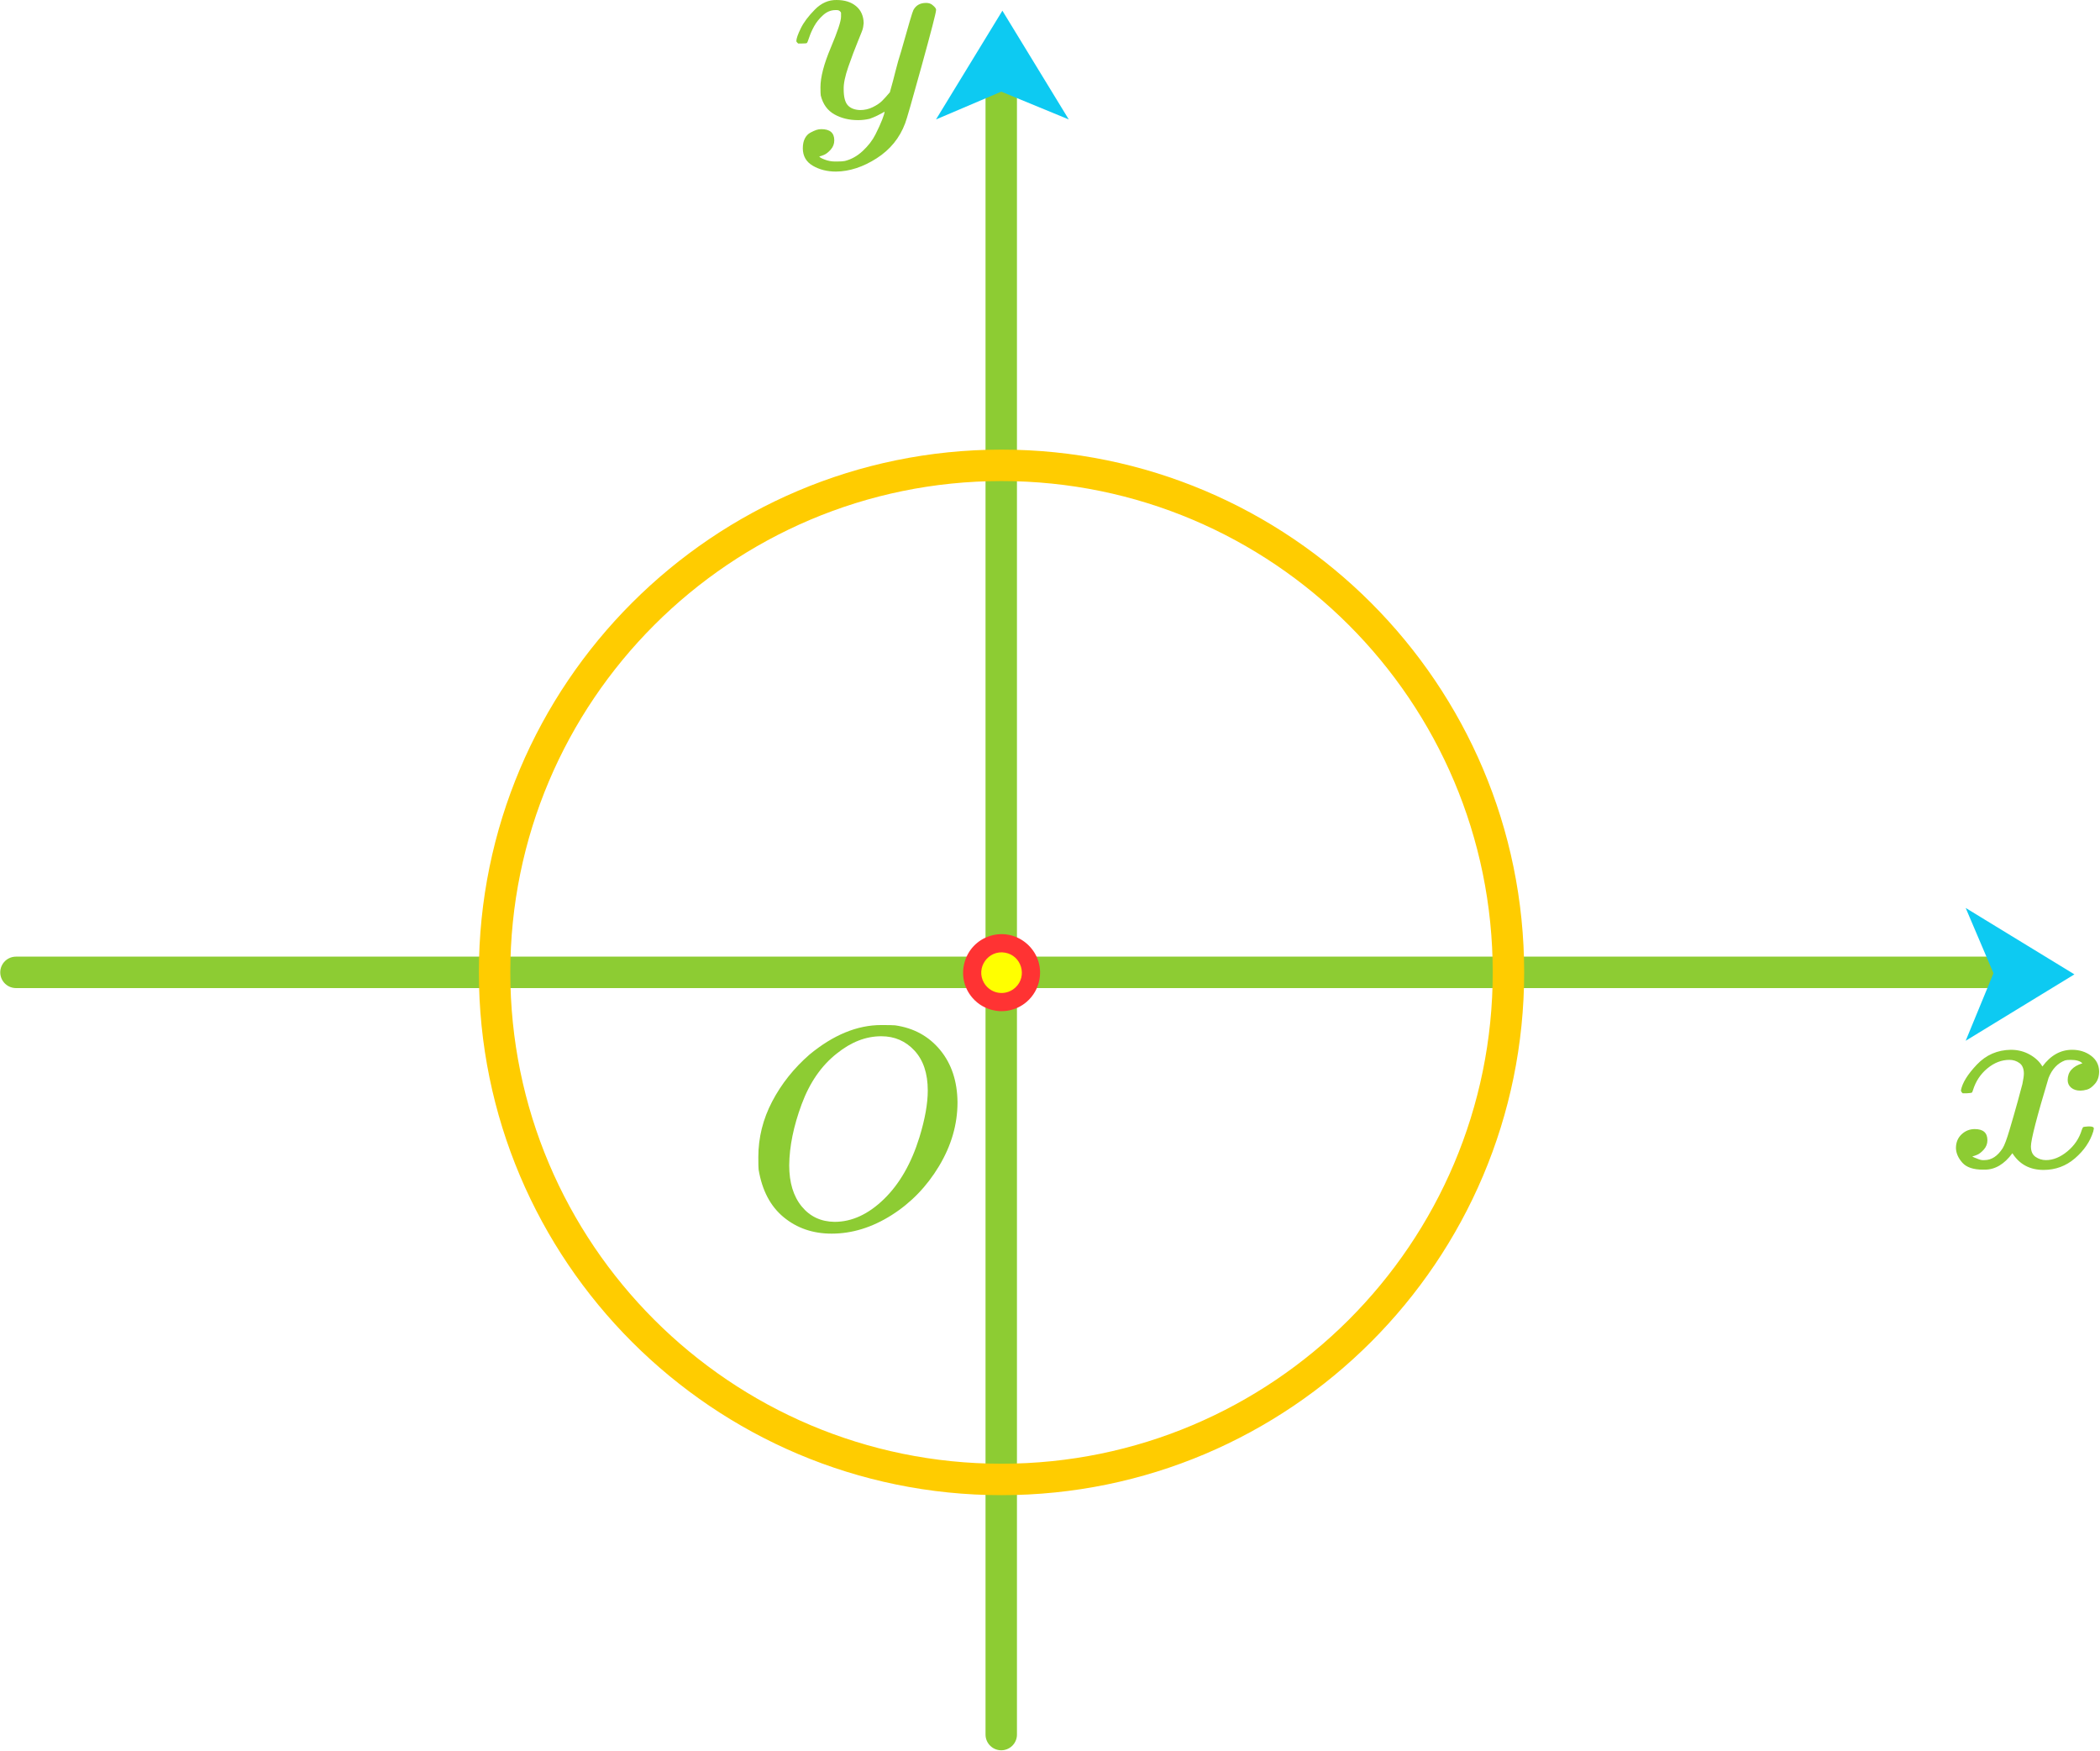
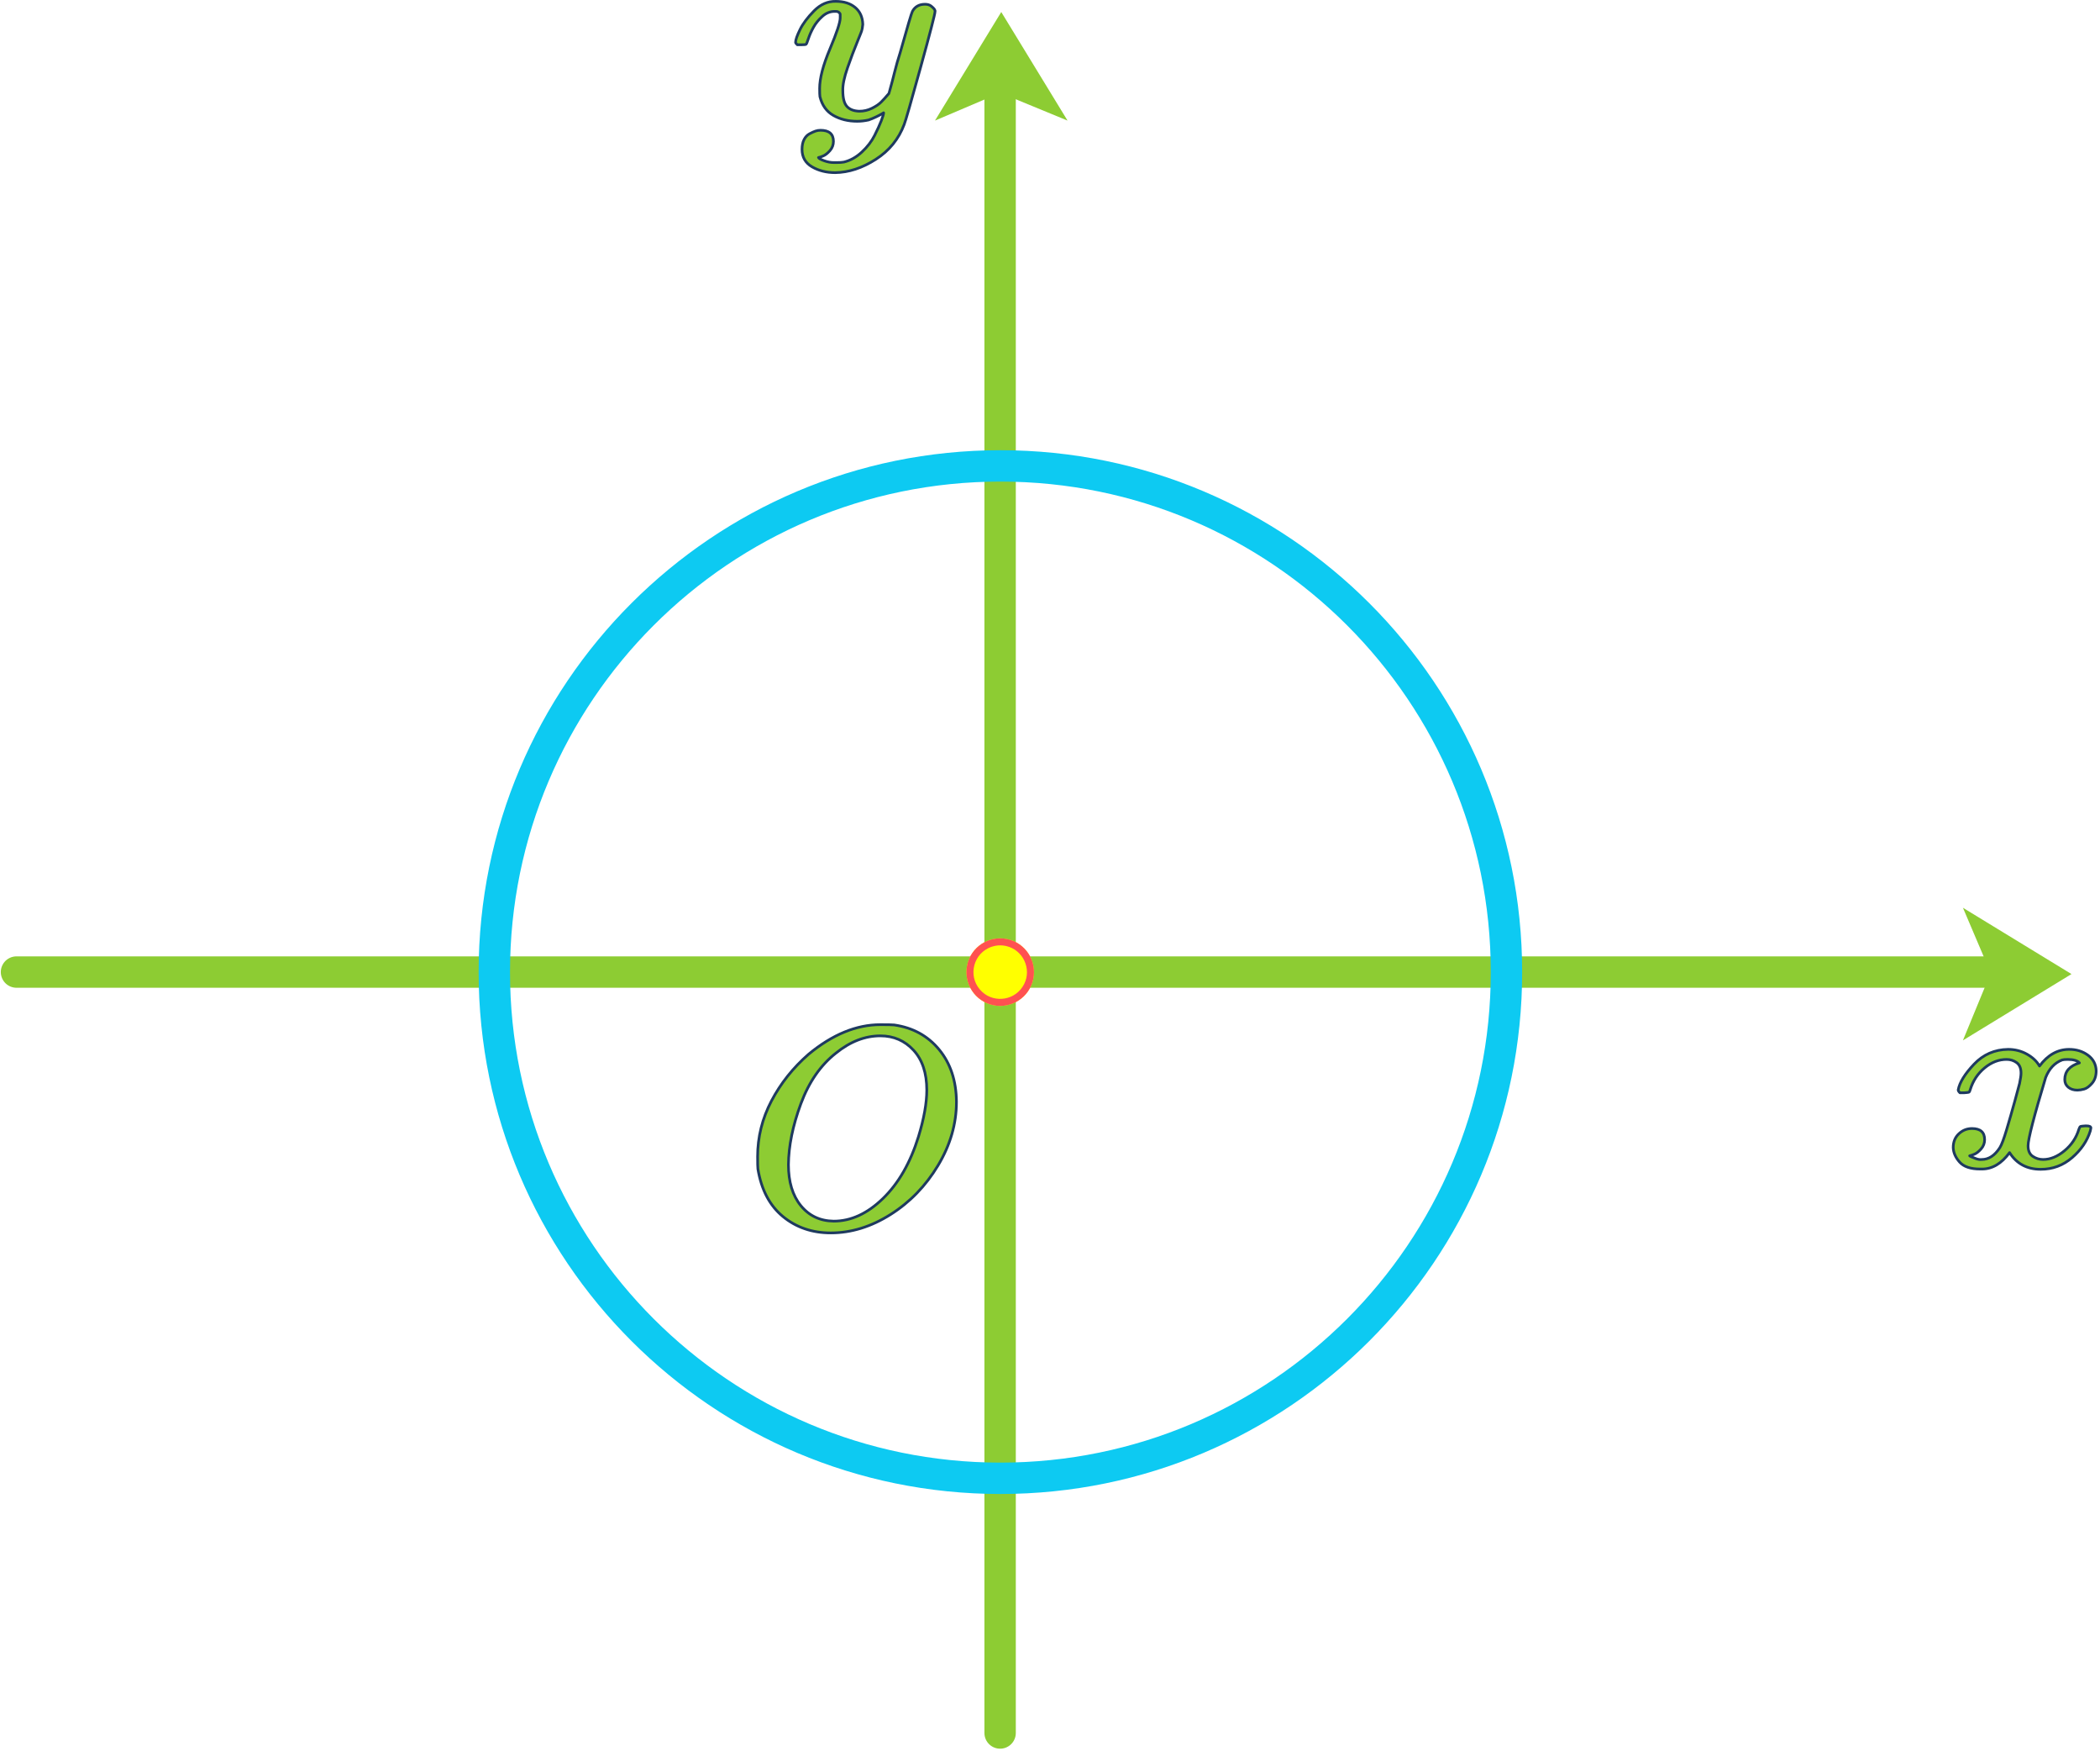
- <svg xmlns="http://www.w3.org/2000/svg" width="168" height="140" viewBox="0 0 835 696" version="1.1" xml:space="preserve" style="fill-rule:evenodd;clip-rule:evenodd;stroke-linecap:round;stroke-linejoin:round;stroke-miterlimit:1.5;">
+ <svg xmlns="http://www.w3.org/2000/svg" width="168" height="140" viewBox="0 0 783 653" version="1.1" xml:space="preserve" style="fill-rule:evenodd;clip-rule:evenodd;stroke-linejoin:round;stroke-miterlimit:2;">
  <g>
    <g>
-       <path id="MJX-44-TEX-I-1D466" d="M316.619,16.346c-0,-0.984 0.585,-2.671 1.754,-5.061c1.169,-2.39 3.041,-4.885 5.614,-7.486c2.572,-2.601 5.457,-3.867 8.654,-3.796c3.196,-0 5.769,0.808 7.718,2.425c1.949,1.617 2.963,3.866 3.041,6.748c-0.156,1.336 -0.273,2.074 -0.351,2.215c0,0.21 -0.624,1.827 -1.871,4.85c-1.248,3.023 -2.534,6.432 -3.859,10.228c-1.326,3.796 -1.95,6.819 -1.872,9.068c0,3.023 0.546,5.132 1.638,6.327c1.091,1.195 2.729,1.827 4.912,1.898c1.793,-0 3.469,-0.387 5.028,-1.16c1.56,-0.774 2.768,-1.582 3.626,-2.426c0.857,-0.843 1.91,-2.003 3.157,-3.479c0,-0.07 0.195,-0.773 0.585,-2.109c0.39,-1.336 0.936,-3.409 1.637,-6.221c0.702,-2.812 1.443,-5.413 2.222,-7.803c2.963,-10.544 4.6,-16.062 4.912,-16.554c1.014,-1.898 2.69,-2.847 5.029,-2.847c1.014,-0 1.832,0.246 2.456,0.738c0.624,0.492 1.052,0.914 1.286,1.265c0.234,0.352 0.312,0.668 0.234,0.949c0,0.914 -1.91,8.295 -5.73,22.143c-3.821,13.848 -6.004,21.44 -6.549,22.776c-2.183,5.834 -5.965,10.474 -11.344,13.918c-5.38,3.445 -10.76,5.202 -16.139,5.272c-3.509,0 -6.588,-0.773 -9.239,-2.319c-2.651,-1.547 -3.976,-3.867 -3.976,-6.96c-0,-1.546 0.273,-2.847 0.818,-3.901c0.546,-1.055 1.287,-1.828 2.222,-2.32c0.936,-0.492 1.716,-0.843 2.339,-1.054c0.624,-0.211 1.287,-0.317 1.988,-0.317c3.431,0 5.146,1.477 5.146,4.429c0,1.406 -0.468,2.636 -1.403,3.691c-0.936,1.054 -1.832,1.757 -2.69,2.108c-0.858,0.352 -1.364,0.528 -1.52,0.528l-0.351,0.105c0.156,0.351 0.896,0.773 2.222,1.265c1.325,0.492 2.651,0.738 3.976,0.738l0.936,0c1.325,0 2.339,-0.07 3.04,-0.21c2.573,-0.633 4.951,-1.969 7.134,-4.007c2.183,-2.039 3.859,-4.218 5.029,-6.538c1.169,-2.319 2.066,-4.288 2.69,-5.905c0.623,-1.616 0.935,-2.671 0.935,-3.163l-0.701,0.422c-0.468,0.281 -1.209,0.668 -2.222,1.16c-1.014,0.492 -2.028,0.914 -3.041,1.265c-1.559,0.352 -3.08,0.527 -4.561,0.527c-3.587,0 -6.744,-0.773 -9.473,-2.319c-2.729,-1.547 -4.522,-4.042 -5.38,-7.487c-0.077,-0.492 -0.116,-1.581 -0.116,-3.269c-0,-4.006 1.364,-9.243 4.093,-15.711c2.729,-6.467 4.093,-10.579 4.093,-12.336l-0,-1.477c-0,-0.21 -0.156,-0.456 -0.468,-0.738c-0.312,-0.281 -0.741,-0.421 -1.286,-0.421l-0.468,-0c-1.793,-0 -3.431,0.667 -4.912,2.003c-1.481,1.336 -2.651,2.777 -3.508,4.323c-0.858,1.547 -1.521,3.023 -1.988,4.429c-0.468,1.406 -0.78,2.179 -0.936,2.32c-0.156,0.14 -0.78,0.21 -1.871,0.21l-1.638,0c-0.467,-0.421 -0.701,-0.738 -0.701,-0.949Z" style="fill:#8dcc33;fill-rule:nonzero;" />
+       <path id="MJX-44-TEX-I-1D466" d="M296.559,15.81c0,-0.921 0.548,-2.502 1.643,-4.74c1.095,-2.239 2.848,-4.576 5.258,-7.012c2.41,-2.436 5.112,-3.622 8.106,-3.555c2.994,-0 5.404,0.756 7.229,2.271c1.826,1.515 2.775,3.621 2.849,6.32c-0.147,1.252 -0.256,1.943 -0.329,2.075c-0,0.197 -0.585,1.711 -1.753,4.543c-1.169,2.831 -2.373,6.024 -3.614,9.58c-1.242,3.555 -1.827,6.387 -1.754,8.493c0,2.832 0.512,4.807 1.535,5.927c1.022,1.119 2.556,1.711 4.6,1.777c1.68,0 3.25,-0.362 4.71,-1.086c1.461,-0.725 2.593,-1.482 3.396,-2.273c0.803,-0.789 1.789,-1.876 2.957,-3.258c0,-0.066 0.183,-0.724 0.548,-1.976c0.365,-1.251 0.877,-3.193 1.533,-5.826c0.658,-2.634 1.352,-5.07 2.082,-7.309c2.775,-9.876 4.308,-15.044 4.6,-15.505c0.95,-1.778 2.52,-2.667 4.711,-2.667c0.95,0 1.716,0.231 2.3,0.691c0.585,0.461 0.986,0.856 1.205,1.185c0.219,0.33 0.292,0.626 0.219,0.889c-0,0.856 -1.789,7.77 -5.367,20.74c-3.579,12.971 -5.624,20.082 -6.134,21.333c-2.045,5.465 -5.587,9.811 -10.625,13.036c-5.04,3.227 -10.079,4.873 -15.117,4.938c-3.287,0 -6.171,-0.724 -8.654,-2.172c-2.483,-1.449 -3.724,-3.622 -3.724,-6.519c0,-1.448 0.256,-2.666 0.766,-3.654c0.512,-0.988 1.206,-1.712 2.082,-2.173c0.876,-0.46 1.607,-0.789 2.19,-0.987c0.585,-0.197 1.206,-0.297 1.863,-0.297c3.213,0 4.819,1.384 4.819,4.149c0,1.317 -0.438,2.469 -1.314,3.457c-0.876,0.987 -1.716,1.646 -2.519,1.974c-0.804,0.33 -1.278,0.495 -1.424,0.495l-0.329,0.098c0.146,0.329 0.84,0.724 2.082,1.185c1.241,0.461 2.483,0.691 3.724,0.691l0.876,0c1.241,0 2.191,-0.065 2.848,-0.196c2.41,-0.593 4.637,-1.845 6.682,-3.754c2.044,-1.909 3.614,-3.95 4.71,-6.123c1.095,-2.172 1.935,-4.017 2.52,-5.531c0.583,-1.514 0.875,-2.502 0.875,-2.963l-0.656,0.395c-0.438,0.264 -1.132,0.626 -2.081,1.087c-0.95,0.461 -1.9,0.856 -2.849,1.185c-1.46,0.33 -2.885,0.493 -4.272,0.493c-3.359,0 -6.316,-0.724 -8.873,-2.172c-2.556,-1.449 -4.235,-3.786 -5.039,-7.012c-0.072,-0.461 -0.108,-1.481 -0.108,-3.062c-0,-3.752 1.277,-8.658 3.833,-14.716c2.556,-6.057 3.834,-9.909 3.834,-11.554l0,-1.384c0,-0.196 -0.146,-0.427 -0.438,-0.691c-0.293,-0.263 -0.694,-0.394 -1.205,-0.394l-0.438,-0c-1.68,-0 -3.214,0.625 -4.601,1.876c-1.387,1.251 -2.483,2.601 -3.286,4.049c-0.803,1.449 -1.424,2.831 -1.862,4.148c-0.438,1.317 -0.73,2.041 -0.876,2.173c-0.147,0.132 -0.731,0.197 -1.753,0.197l-1.534,0c-0.438,-0.394 -0.657,-0.691 -0.657,-0.889Z" style="fill:#8dcc33;fill-rule:nonzero;stroke:#1e3a5f;stroke-width:1px;" />
    </g>
  </g>
  <g>
    <g>
-       <path id="MJX-44-TEX-I-1D465" d="M779.794,433.545c0.546,-2.952 2.651,-6.362 6.315,-10.228c3.665,-3.866 8.187,-5.834 13.566,-5.905c2.729,0 5.224,0.633 7.485,1.898c2.261,1.265 3.937,2.847 5.029,4.745c3.274,-4.428 7.211,-6.643 11.811,-6.643c2.885,0 5.38,0.773 7.485,2.32c2.105,1.546 3.197,3.62 3.275,6.221c-0,2.039 -0.546,3.691 -1.638,4.956c-1.091,1.265 -2.144,2.038 -3.157,2.32c-1.014,0.281 -1.91,0.421 -2.69,0.421c-1.481,0 -2.69,-0.386 -3.625,-1.159c-0.936,-0.774 -1.404,-1.793 -1.404,-3.058c0,-3.234 1.949,-5.448 5.848,-6.643c-0.858,-0.914 -2.417,-1.371 -4.678,-1.371c-1.014,0 -1.755,0.07 -2.222,0.211c-2.963,1.125 -5.146,3.444 -6.549,6.959c-4.678,15.535 -7.017,24.603 -7.017,27.204c-0,1.969 0.623,3.375 1.871,4.218c1.247,0.844 2.612,1.265 4.093,1.265c2.885,0 5.73,-1.159 8.537,-3.479c2.807,-2.32 4.717,-5.167 5.731,-8.541c0.234,-0.703 0.467,-1.09 0.701,-1.16c0.234,-0.07 0.858,-0.141 1.872,-0.211l0.467,0c1.17,0 1.755,0.281 1.755,0.844c-0,0.07 -0.078,0.457 -0.234,1.16c-1.248,4.006 -3.665,7.556 -7.251,10.649c-3.587,3.093 -7.758,4.64 -12.514,4.64c-5.457,-0 -9.589,-2.215 -12.396,-6.643c-3.197,4.358 -6.861,6.537 -10.993,6.537l-0.702,0c-3.82,0 -6.549,-0.913 -8.186,-2.741c-1.638,-1.828 -2.495,-3.761 -2.573,-5.8c-0,-2.249 0.74,-4.077 2.222,-5.483c1.481,-1.405 3.235,-2.108 5.262,-2.108c3.353,-0 5.029,1.476 5.029,4.428c0,1.406 -0.468,2.636 -1.403,3.691c-0.936,1.054 -1.832,1.757 -2.69,2.109c-0.858,0.351 -1.364,0.527 -1.52,0.527l-0.351,0.105c-0,0.071 0.234,0.211 0.702,0.422c0.467,0.211 1.091,0.457 1.871,0.738c0.779,0.281 1.52,0.387 2.222,0.316c2.807,0 5.223,-1.581 7.251,-4.745c0.701,-1.124 1.598,-3.514 2.689,-7.17c1.092,-3.655 2.183,-7.451 3.275,-11.387c1.091,-3.937 1.715,-6.257 1.871,-6.96c0.39,-1.898 0.585,-3.268 0.585,-4.112c-0,-1.968 -0.585,-3.374 -1.754,-4.218c-1.17,-0.843 -2.495,-1.265 -3.977,-1.265c-3.118,0 -6.042,1.125 -8.771,3.374c-2.729,2.25 -4.639,5.132 -5.73,8.647c-0.156,0.632 -0.351,0.984 -0.585,1.054c-0.234,0.07 -0.858,0.141 -1.871,0.211l-1.637,-0c-0.468,-0.422 -0.702,-0.809 -0.702,-1.16Z" style="fill:#8dcc33;fill-rule:nonzero;" />
+       <path id="MJX-44-TEX-I-1D465" d="M730.389,406.577c0.512,-2.765 2.483,-5.959 5.915,-9.58c3.433,-3.621 7.669,-5.464 12.707,-5.531c2.556,0 4.893,0.593 7.011,1.778c2.117,1.185 3.687,2.667 4.71,4.444c3.067,-4.147 6.754,-6.222 11.063,-6.222c2.702,0 5.039,0.724 7.01,2.173c1.972,1.448 2.995,3.391 3.068,5.827c-0,1.91 -0.511,3.457 -1.534,4.642c-1.022,1.185 -2.008,1.909 -2.957,2.173c-0.95,0.263 -1.789,0.395 -2.52,0.395c-1.387,-0 -2.519,-0.362 -3.395,-1.086c-0.877,-0.725 -1.315,-1.679 -1.315,-2.864c-0,-3.029 1.825,-5.103 5.477,-6.222c-0.803,-0.857 -2.264,-1.285 -4.381,-1.285c-0.95,0 -1.644,0.066 -2.082,0.198c-2.775,1.054 -4.82,3.226 -6.134,6.518c-4.381,14.551 -6.572,23.044 -6.572,25.481c-0,1.844 0.583,3.161 1.752,3.95c1.168,0.791 2.447,1.185 3.834,1.185c2.702,0 5.367,-1.085 7.996,-3.258c2.629,-2.173 4.418,-4.84 5.368,-8c0.219,-0.659 0.437,-1.021 0.657,-1.087c0.219,-0.065 0.803,-0.132 1.753,-0.197l0.437,-0c1.096,-0 1.644,0.263 1.644,0.79c0,0.066 -0.073,0.428 -0.219,1.087c-1.169,3.752 -3.433,7.077 -6.791,9.974c-3.36,2.897 -7.267,4.346 -11.722,4.346c-5.111,0 -8.981,-2.075 -11.61,-6.222c-2.995,4.082 -6.427,6.123 -10.297,6.123l-0.657,-0c-3.578,-0 -6.134,-0.855 -7.668,-2.568c-1.534,-1.712 -2.337,-3.522 -2.41,-5.432c0,-2.107 0.693,-3.819 2.082,-5.136c1.387,-1.316 3.03,-1.974 4.928,-1.974c3.141,-0 4.711,1.382 4.711,4.147c-0,1.317 -0.439,2.469 -1.315,3.457c-0.876,0.988 -1.716,1.646 -2.519,1.976c-0.804,0.329 -1.278,0.493 -1.424,0.493l-0.329,0.099c0,0.066 0.22,0.197 0.658,0.395c0.437,0.198 1.022,0.428 1.752,0.691c0.73,0.263 1.424,0.363 2.082,0.296c2.629,0 4.892,-1.481 6.791,-4.444c0.657,-1.053 1.497,-3.292 2.519,-6.716c1.023,-3.423 2.045,-6.979 3.067,-10.665c1.022,-3.688 1.607,-5.861 1.753,-6.519c0.365,-1.778 0.548,-3.061 0.548,-3.852c-0,-1.843 -0.548,-3.16 -1.643,-3.951c-1.096,-0.789 -2.337,-1.185 -3.725,-1.185c-2.921,0 -5.659,1.054 -8.215,3.161c-2.557,2.107 -4.346,4.807 -5.367,8.099c-0.147,0.592 -0.329,0.921 -0.548,0.987c-0.22,0.066 -0.804,0.132 -1.753,0.198l-1.533,-0c-0.438,-0.396 -0.658,-0.758 -0.658,-1.087Z" style="fill:#8dcc33;fill-rule:nonzero;stroke:#1e3a5f;stroke-width:1px;" />
    </g>
  </g>
-   <path d="M398.108,689.687l-0,-650.438" style="fill:none;stroke:#8dcc33;stroke-width:12.5px;" />
-   <path d="M6.25,386.622l783.852,-0" style="fill:none;stroke:#8dcc33;stroke-width:12.5px;" />
-   <path d="M398.22,178.774c114.722,0 207.861,93.14 207.861,207.862c0,114.722 -93.139,207.862 -207.861,207.862c-114.722,-0 -207.862,-93.14 -207.862,-207.862c-0,-114.722 93.14,-207.862 207.862,-207.862Zm-0,12.5c-107.823,0 -195.362,87.539 -195.362,195.362c-0,107.823 87.539,195.362 195.362,195.362c107.823,-0 195.361,-87.539 195.361,-195.362c0,-107.823 -87.538,-195.362 -195.361,-195.362Z" style="fill:#fc0;" />
+   <path d="M372.885,646.491l0,-609.229" style="fill:none;stroke:#8dcc33;stroke-width:11.71px;stroke-linecap:round;stroke-miterlimit:1.5;" />
+   <path d="M5.854,362.627l734.19,0" style="fill:none;stroke:#8dcc33;stroke-width:11.71px;stroke-linecap:round;stroke-miterlimit:1.5;" />
+   <path d="M372.99,167.947c107.454,0 194.692,87.239 194.692,194.693c0,107.454 -87.238,194.693 -194.692,194.693c-107.453,-0 -194.692,-87.239 -194.692,-194.693c-0,-107.454 87.239,-194.693 194.692,-194.693Zm0,11.708c-100.991,0 -182.984,81.993 -182.984,182.985c-0,100.992 81.993,182.985 182.984,182.985c100.992,-0 182.984,-81.993 182.984,-182.985c0,-100.992 -81.992,-182.985 -182.984,-182.985Z" style="fill:#0dcaf2;" />
  <g>
    <g>
-       <path id="MJX-22-TEX-I-1D442" d="M380.714,438.303c0,8.759 -2.449,17.213 -7.348,25.362c-4.898,8.149 -11.213,14.661 -18.943,19.536c-7.73,4.874 -15.652,7.311 -23.765,7.311c-7.424,0 -13.777,-2.17 -19.058,-6.512c-5.281,-4.341 -8.611,-10.662 -9.989,-18.964c-0.076,-0.609 -0.114,-2.247 -0.114,-4.912c-0,-7.769 1.837,-15.157 5.51,-22.164c3.674,-7.006 8.611,-13.214 14.811,-18.621c9.49,-7.845 19.019,-11.767 28.587,-11.767c2.908,-0 4.745,0.038 5.511,0.114c7.424,1.066 13.394,4.341 17.91,9.825c4.515,5.484 6.812,12.414 6.888,20.792Zm-11.825,-4.684c-0,-6.778 -1.761,-12.071 -5.281,-15.88c-3.521,-3.808 -7.922,-5.712 -13.203,-5.712c-6.123,0 -12.017,2.285 -17.681,6.855c-6.123,4.798 -10.792,11.538 -14.006,20.221c-3.215,8.682 -4.86,16.756 -4.937,24.219c0,6.855 1.646,12.301 4.937,16.337c3.291,4.037 7.654,6.093 13.088,6.169c6.888,0 13.432,-3.008 19.632,-9.025c6.2,-6.017 10.907,-14.204 14.121,-24.562c2.22,-7.236 3.33,-13.443 3.33,-18.622Z" style="fill:#8dcc33;fill-rule:nonzero;" />
+       <path id="MJX-22-TEX-I-1D442" d="M356.593,411.034c0,8.204 -2.293,16.122 -6.882,23.755c-4.588,7.633 -10.503,13.732 -17.743,18.298c-7.24,4.565 -14.66,6.848 -22.259,6.848c-6.954,-0 -12.904,-2.033 -17.851,-6.099c-4.946,-4.066 -8.065,-9.987 -9.356,-17.763c-0.071,-0.57 -0.107,-2.105 -0.107,-4.601c0,-7.277 1.721,-14.197 5.161,-20.76c3.441,-6.562 8.066,-12.376 13.873,-17.441c8.889,-7.348 17.814,-11.021 26.776,-11.021c2.723,-0 4.444,0.035 5.162,0.106c6.953,0.999 12.545,4.066 16.775,9.203c4.229,5.137 6.38,11.628 6.451,19.475Zm-11.075,-4.388c-0,-6.348 -1.65,-11.306 -4.947,-14.873c-3.298,-3.567 -7.42,-5.351 -12.366,-5.351c-5.735,0 -11.256,2.141 -16.561,6.421c-5.735,4.494 -10.108,10.807 -13.119,18.94c-3.011,8.132 -4.552,15.694 -4.624,22.685c0,6.42 1.542,11.521 4.624,15.302c3.083,3.781 7.169,5.707 12.259,5.778c6.452,-0 12.581,-2.818 18.388,-8.454c5.807,-5.635 10.216,-13.304 13.227,-23.005c2.079,-6.778 3.119,-12.592 3.119,-17.443Z" style="fill:#8dcc33;fill-rule:nonzero;stroke:#1e3a5f;stroke-width:1px;" />
    </g>
  </g>
-   <path d="M398.565,4.253l26.406,43.243l-26.84,-11.056l-25.973,11.056l26.407,-43.243Z" style="fill:#0dcaf2;" />
-   <path d="M824.922,387.419l-43.243,26.406l11.056,-26.84l-11.056,-25.973l43.243,26.407Z" style="fill:#0dcaf2;" />
-   <circle cx="398.238" cy="386.747" r="11.692" style="fill:#ff0;" />
-   <path d="M398.238,402.055c-0.079,-0.002 -6.692,0.342 -11.572,-5.291c-7.234,-8.35 -3.443,-21.377 7.022,-24.635c10.908,-3.395 21.639,6.023 19.619,17.323c-0.623,3.482 -2.44,6.604 -5.051,8.867c-4.505,3.902 -9.504,3.723 -10.018,3.736Zm0,-7.231c0.233,-0.008 3.054,0.112 5.5,-2.165c4.893,-4.556 2.398,-12.707 -4.067,-13.862c-6.756,-1.208 -11.83,6.074 -8.441,11.965c0.712,1.238 1.755,2.281 2.993,2.993c1.924,1.107 3.693,1.06 4.015,1.069Z" style="fill:#f33;" />
+   <path d="M373.314,4.483l24.733,40.504l-25.14,-10.356l-24.327,10.356l24.734,-40.504Z" style="fill:#8dcc33;" />
+   <path d="M772.658,363.374l-40.503,24.733l10.355,-25.14l-10.355,-24.327l40.503,24.734Z" style="fill:#8dcc33;" />
+   <path d="M375.502,350.312c-6.811,-1.427 -13.498,2.944 -14.924,9.755c-1.427,6.809 2.944,13.497 9.754,14.924c6.81,1.426 13.497,-2.945 14.925,-9.755c1.426,-6.81 -2.945,-13.497 -9.755,-14.924Z" style="fill:#ff0;" />
+   <path d="M375.502,350.312c6.81,1.427 11.181,8.114 9.755,14.924c-1.428,6.81 -8.115,11.181 -14.925,9.755c-6.81,-1.427 -11.181,-8.115 -9.754,-14.924c1.426,-6.811 8.113,-11.182 14.924,-9.755Zm-0.538,2.569c-0.013,0.064 -2.908,-0.913 -6.465,0.821c-6.108,2.979 -7.677,11.476 -2.216,16.408c4.652,4.202 12.507,3.104 15.585,-3.035c2.853,-5.691 -0.461,-12.718 -6.652,-14.138l-0.252,-0.056Z" style="fill:#ff5151;" />
</svg>
